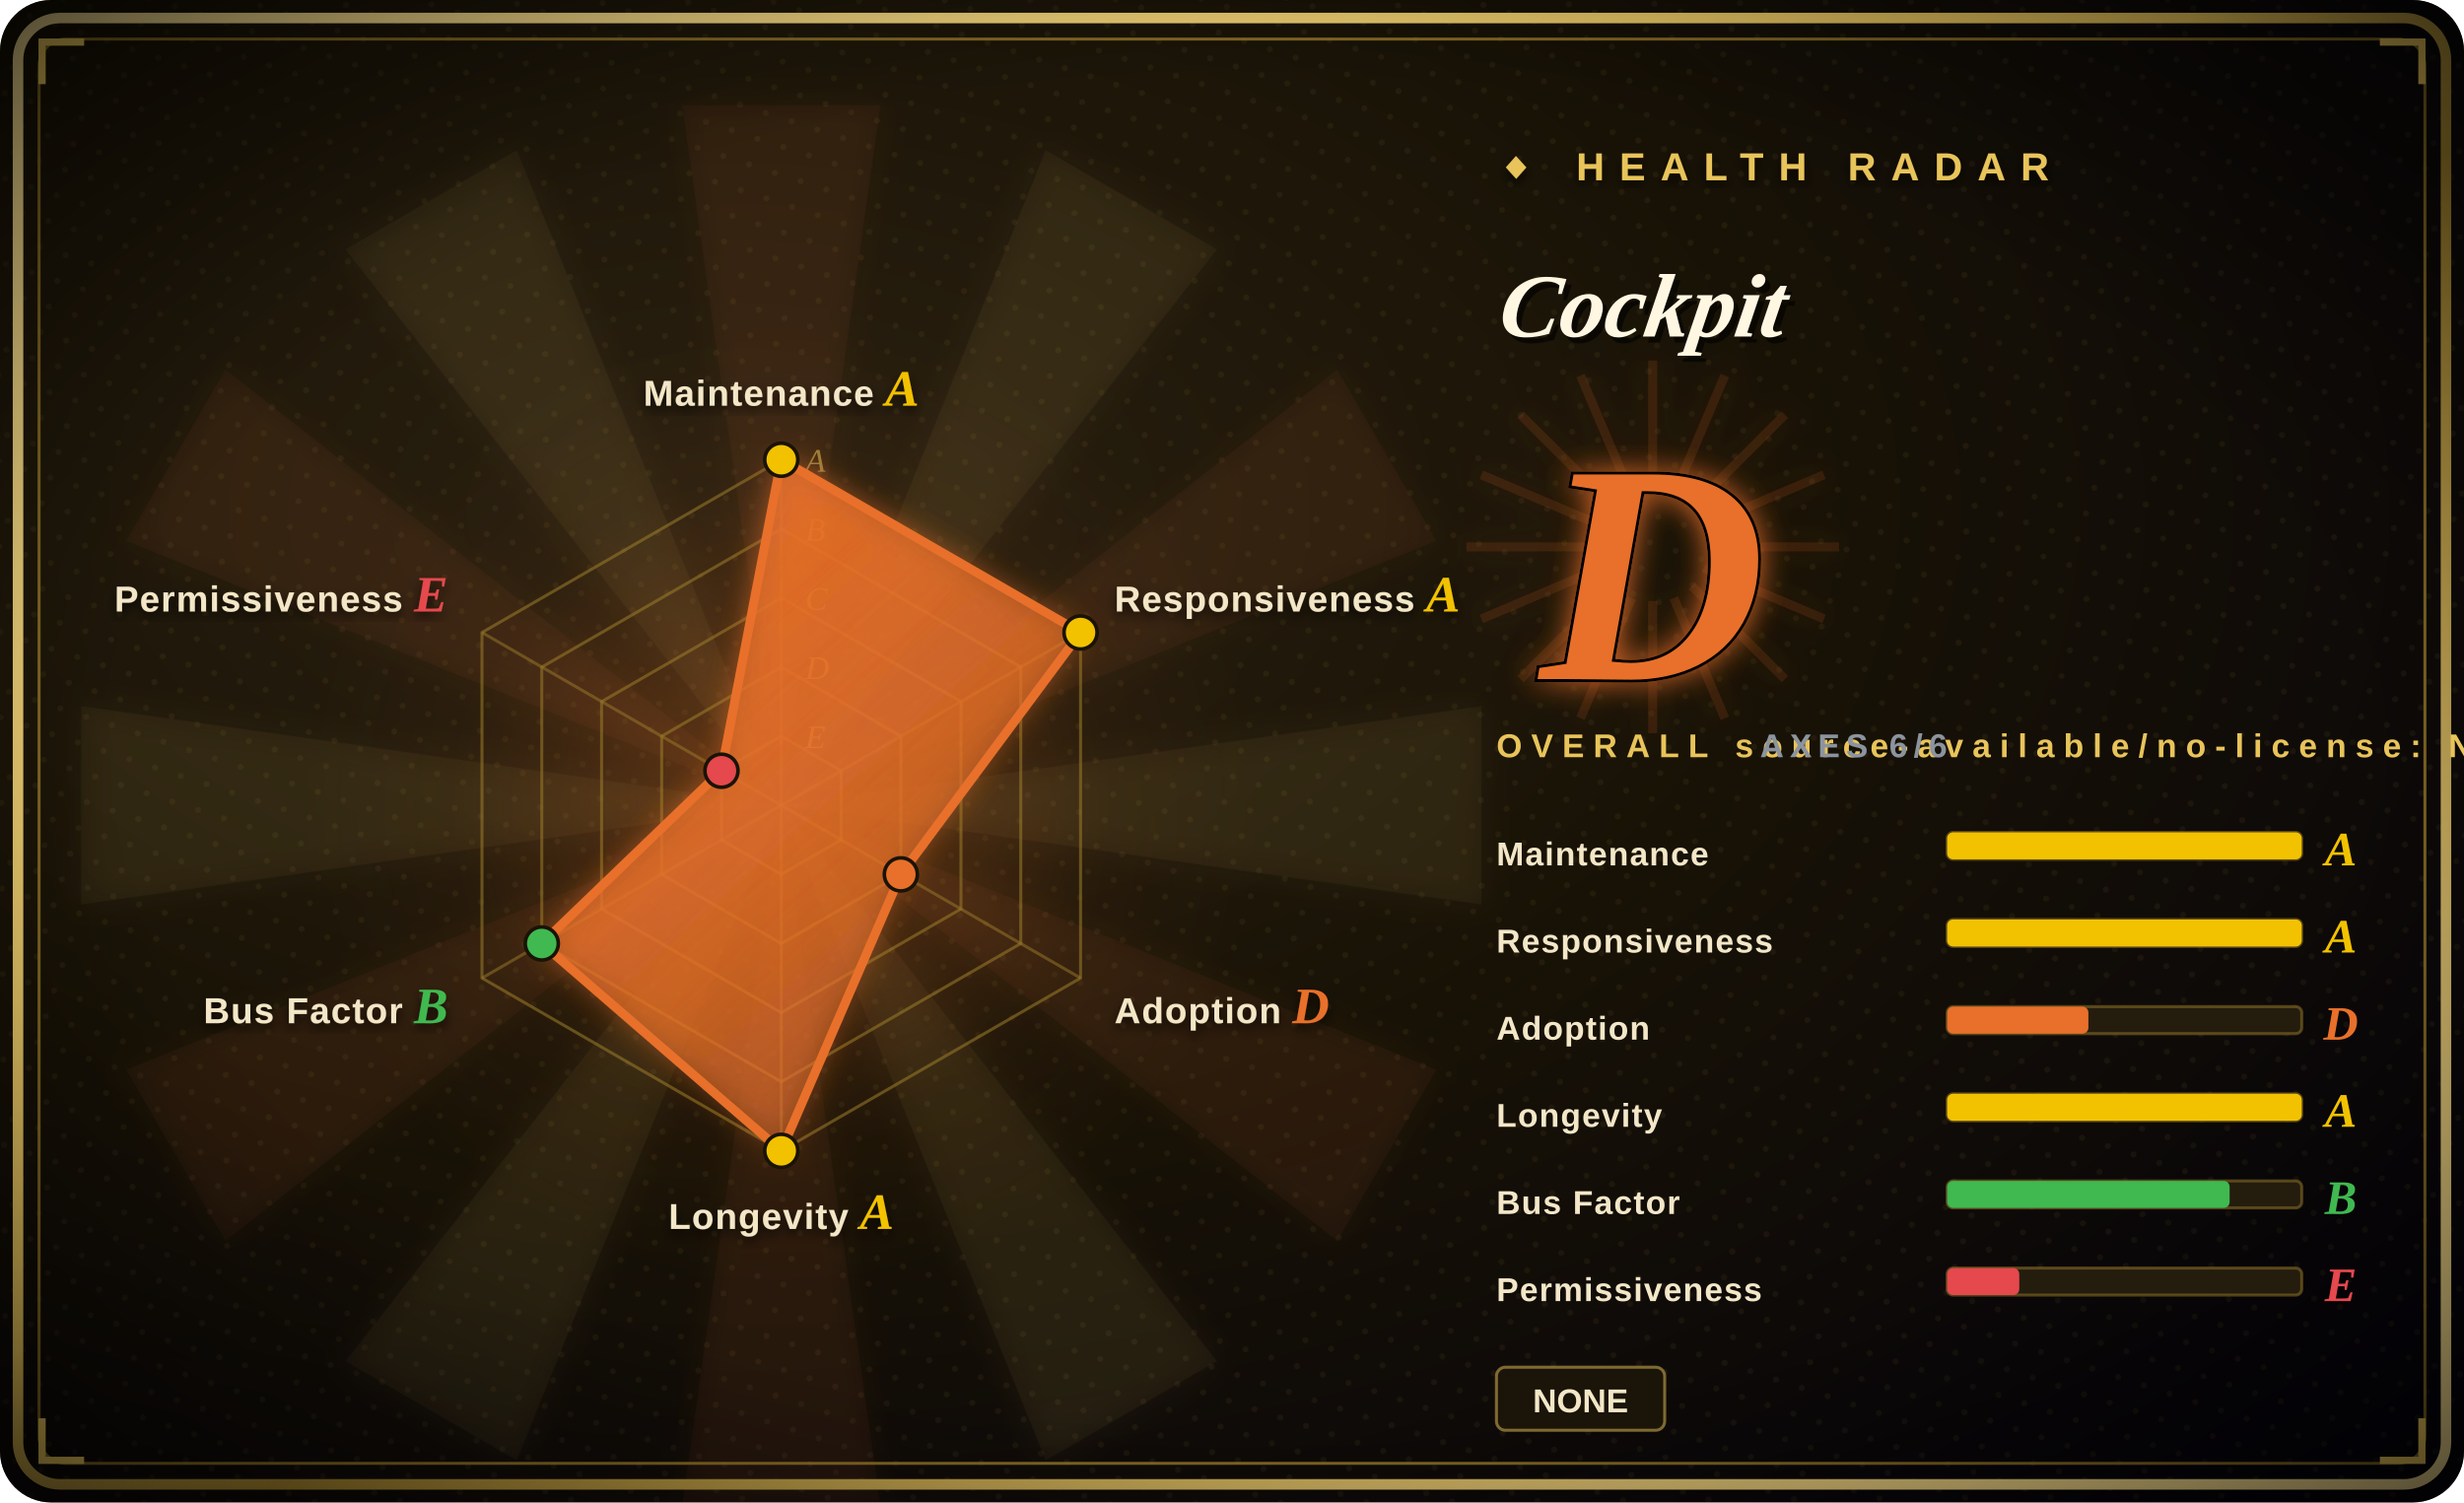
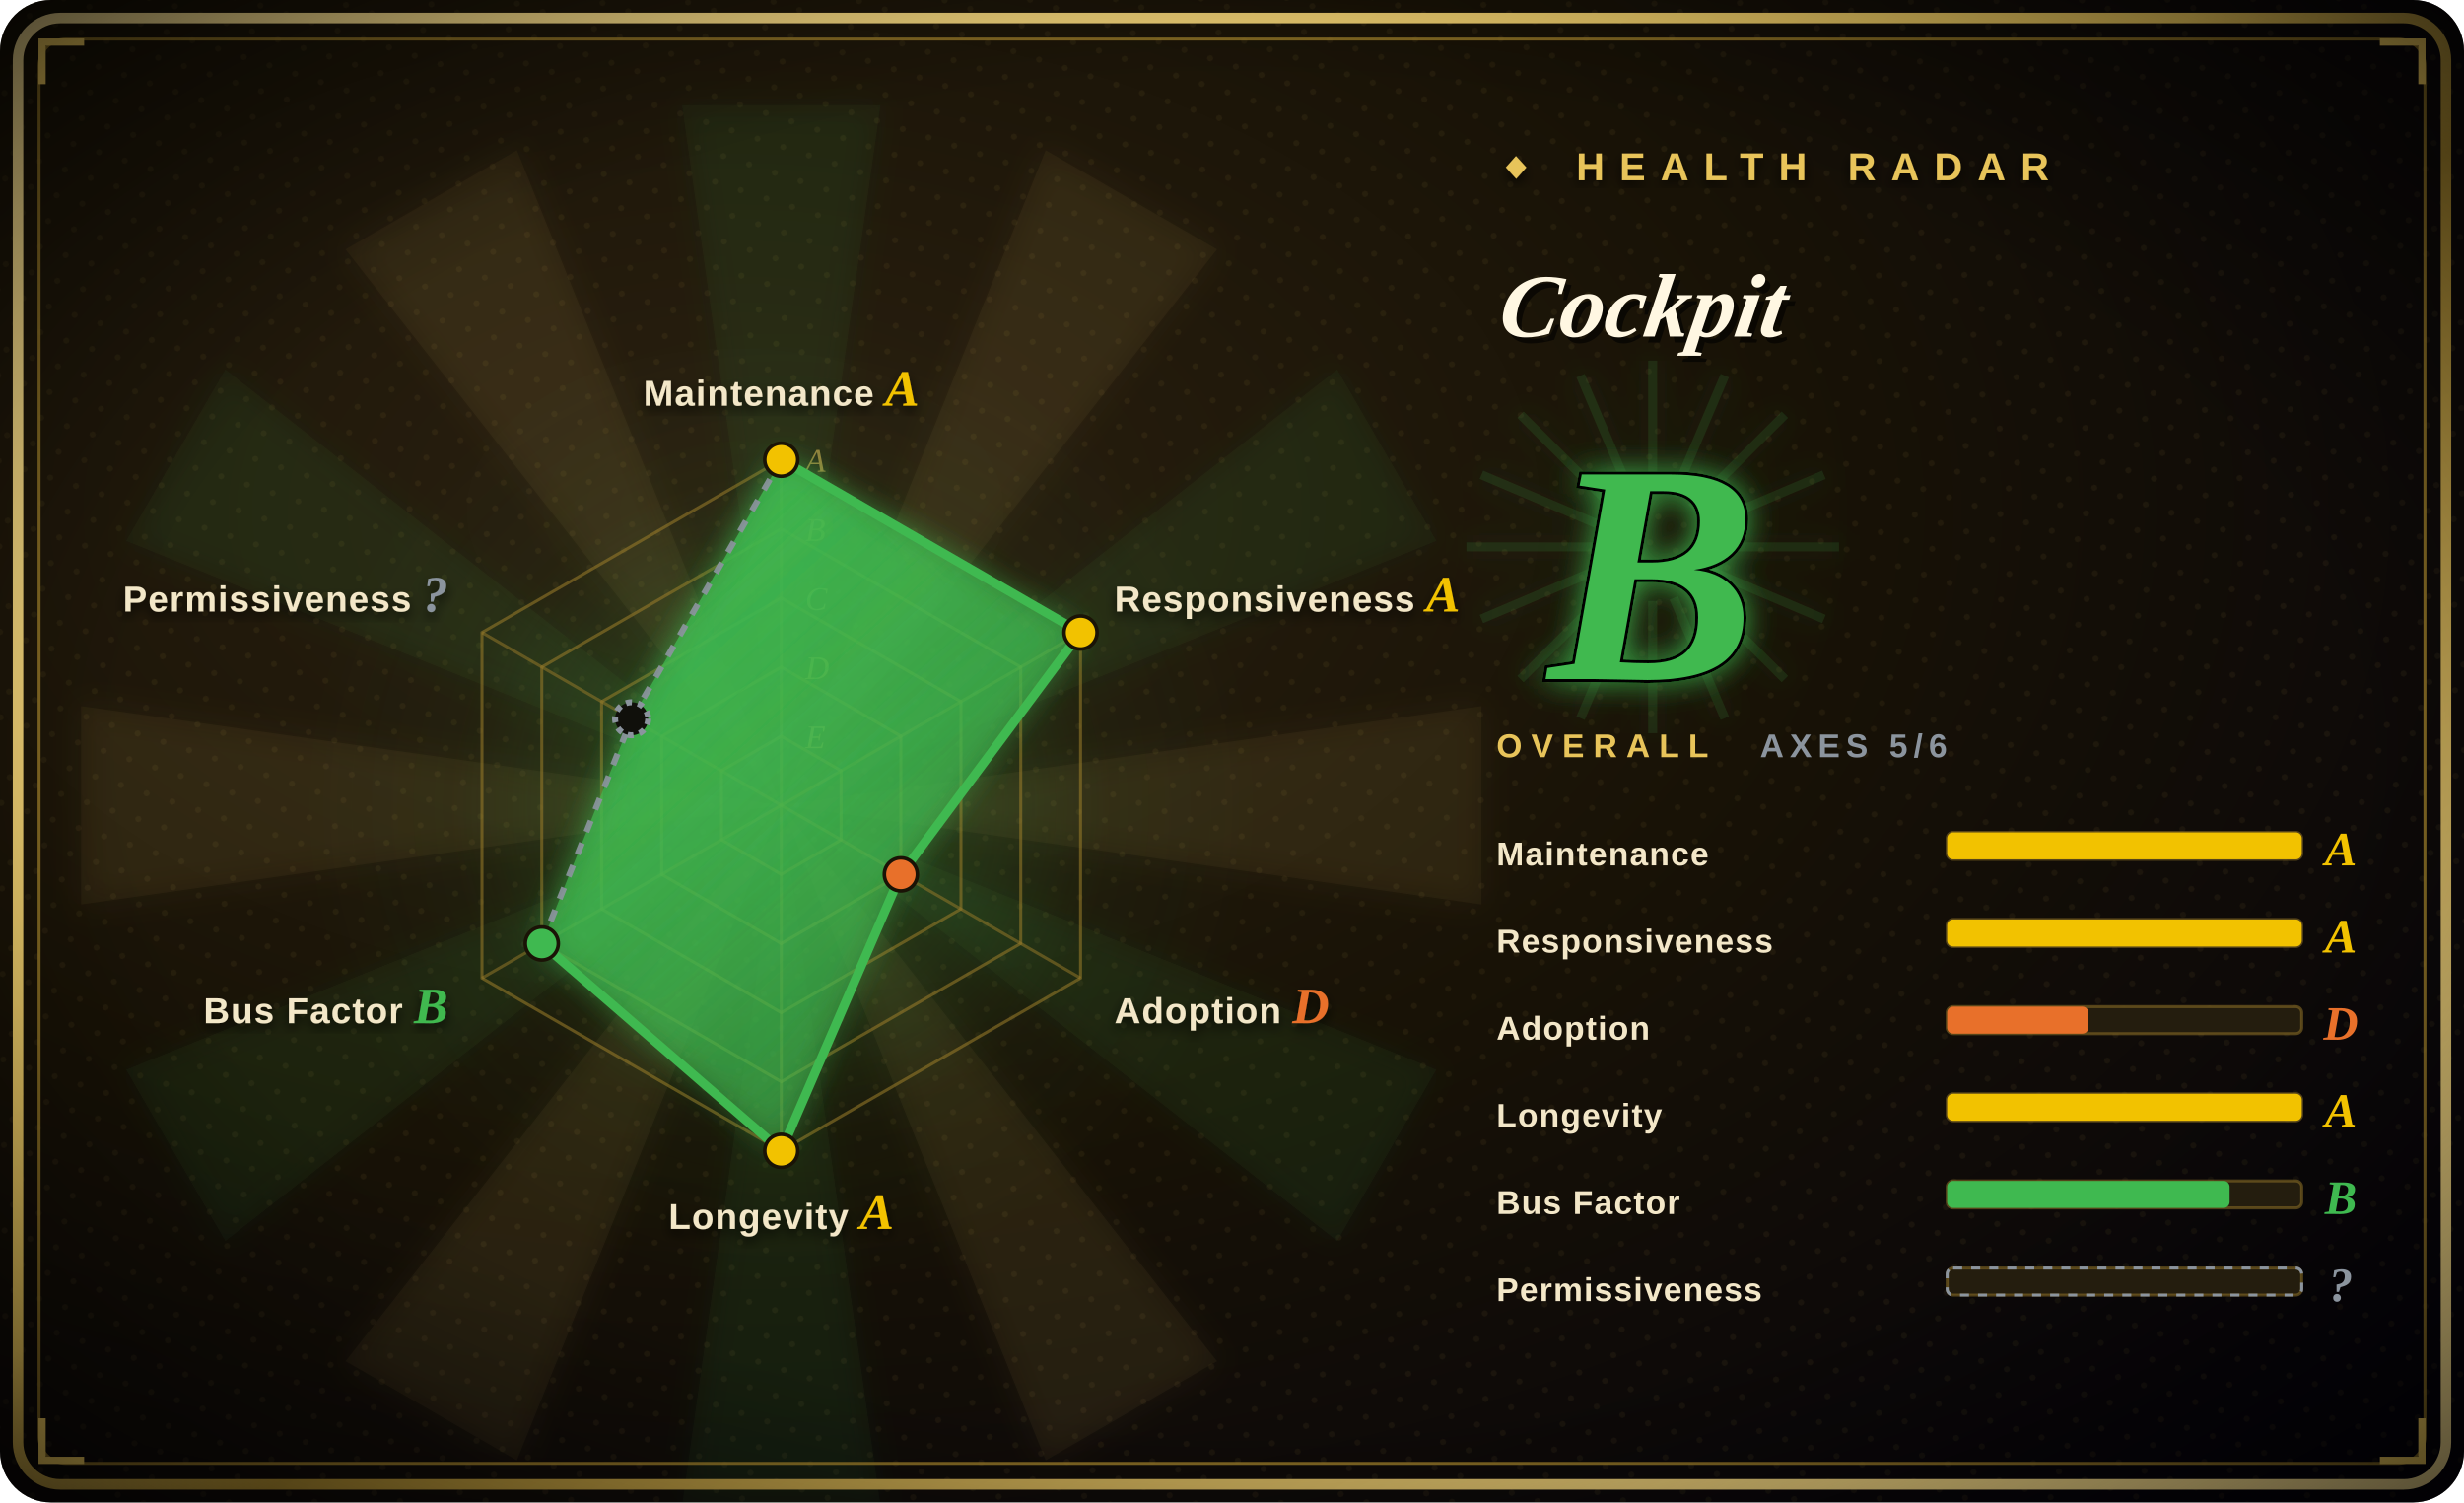
<svg xmlns="http://www.w3.org/2000/svg" width="820" height="500" viewBox="0 0 820 500">
  <defs>
    <radialGradient id="bg" cx="30%" cy="34%" r="90%">
      <stop offset="0%" stop-color="#2a2010" />
      <stop offset="48%" stop-color="#181206" />
      <stop offset="100%" stop-color="#05030a" />
    </radialGradient>
    <radialGradient id="vig" cx="50%" cy="50%" r="72%">
      <stop offset="62%" stop-color="#000000" stop-opacity="0" />
      <stop offset="100%" stop-color="#000000" stop-opacity="0.72" />
    </radialGradient>
    <linearGradient id="frame" x1="0" y1="0" x2="1" y2="1">
      <stop offset="0%" stop-color="#f6dd92" />
      <stop offset="45%" stop-color="#E8C45A" />
      <stop offset="55%" stop-color="#9c7d2a" />
      <stop offset="100%" stop-color="#f6dd92" />
    </linearGradient>
    <linearGradient id="poly" x1="0" y1="0" x2="0.7" y2="1">
-       <stop offset="0%" stop-color="#E8702A" stop-opacity="0.92" />
-       <stop offset="100%" stop-color="#E8702A" stop-opacity="0.34" />
+       <stop offset="0%" stop-color="#3FB950" stop-opacity="0.92" />
+       <stop offset="100%" stop-color="#3FB950" stop-opacity="0.34" />
    </linearGradient>
    <radialGradient id="halo" cx="50%" cy="50%" r="50%">
-       <stop offset="0%" stop-color="#E8702A" stop-opacity="0.34" />
-       <stop offset="68%" stop-color="#E8702A" stop-opacity="0.04" />
-       <stop offset="100%" stop-color="#E8702A" stop-opacity="0" />
+       <stop offset="0%" stop-color="#3FB950" stop-opacity="0.34" />
+       <stop offset="68%" stop-color="#3FB950" stop-opacity="0.04" />
+       <stop offset="100%" stop-color="#3FB950" stop-opacity="0" />
    </radialGradient>
    <filter id="glow" x="-60%" y="-60%" width="220%" height="220%">
      <feGaussianBlur stdDeviation="5" result="b" />
      <feMerge>
        <feMergeNode in="b" />
        <feMergeNode in="SourceGraphic" />
      </feMerge>
    </filter>
    <filter id="soft" x="-30%" y="-30%" width="160%" height="160%">
      <feDropShadow dx="0" dy="2" stdDeviation="2" flood-color="#000" flood-opacity="0.7" />
    </filter>
    <pattern id="halftone" width="9" height="9" patternUnits="userSpaceOnUse" patternTransform="rotate(18)">
      <circle cx="2" cy="2" r="1" fill="#E8C45A" fill-opacity="0.06" />
    </pattern>
  </defs>
  <rect width="820" height="500" rx="17" fill="url(#bg)" />
  <rect width="820" height="500" rx="17" fill="url(#halftone)" />
  <g opacity="0.5" filter="url(#glow)">
    <path d="M260,268 L493,235 L493,301 Z" fill="#E8C45A" fill-opacity="0.10" />
-     <path d="M260,268 L478,356 L445,413 Z" fill="#E8702A" fill-opacity="0.10" />
+     <path d="M260,268 L478,356 L445,413 Z" fill="#3FB950" fill-opacity="0.10" />
    <path d="M260,268 L405,453 L348,486 Z" fill="#E8C45A" fill-opacity="0.10" />
-     <path d="M260,268 L293,501 L227,501 Z" fill="#E8702A" fill-opacity="0.10" />
+     <path d="M260,268 L293,501 L227,501 Z" fill="#3FB950" fill-opacity="0.10" />
    <path d="M260,268 L172,486 L115,453 Z" fill="#E8C45A" fill-opacity="0.10" />
-     <path d="M260,268 L75,413 L42,356 Z" fill="#E8702A" fill-opacity="0.10" />
+     <path d="M260,268 L75,413 L42,356 Z" fill="#3FB950" fill-opacity="0.10" />
    <path d="M260,268 L27,301 L27,235 Z" fill="#E8C45A" fill-opacity="0.10" />
-     <path d="M260,268 L42,180 L75,123 Z" fill="#E8702A" fill-opacity="0.10" />
+     <path d="M260,268 L42,180 L75,123 Z" fill="#3FB950" fill-opacity="0.10" />
    <path d="M260,268 L115,83 L172,50 Z" fill="#E8C45A" fill-opacity="0.10" />
-     <path d="M260,268 L227,35 L293,35 Z" fill="#E8702A" fill-opacity="0.10" />
+     <path d="M260,268 L227,35 L293,35 Z" fill="#3FB950" fill-opacity="0.10" />
    <path d="M260,268 L348,50 L405,83 Z" fill="#E8C45A" fill-opacity="0.10" />
-     <path d="M260,268 L445,123 L478,180 Z" fill="#E8702A" fill-opacity="0.10" />
+     <path d="M260,268 L445,123 L478,180 Z" fill="#3FB950" fill-opacity="0.10" />
  </g>
  <circle cx="260" cy="268" r="161" fill="url(#halo)" />
  <rect x="6" y="6" width="808" height="488" rx="14" fill="none" stroke="url(#frame)" stroke-width="3.5" />
  <rect x="13" y="13" width="794" height="474" rx="9" fill="none" stroke="#9c7d2a" stroke-width="1" stroke-opacity="0.8" />
  <path d="M14,28 L14,14 L28,14" fill="none" stroke="#E8C45A" stroke-width="2.4" />
  <path d="M806,28 L806,14 L792,14" fill="none" stroke="#E8C45A" stroke-width="2.4" />
  <path d="M14,472 L14,486 L28,486" fill="none" stroke="#E8C45A" stroke-width="2.4" />
  <path d="M806,472 L806,486 L792,486" fill="none" stroke="#E8C45A" stroke-width="2.4" />
  <rect width="820" height="500" rx="17" fill="url(#vig)" />
  <polygon points="260.0,153.0 359.6,210.5 359.6,325.5 260.0,383.0 160.4,325.5 160.4,210.5" fill="none" stroke="#9c7d2a" stroke-opacity="0.55" stroke-width="1" />
  <polygon points="260.0,176.0 339.7,222.0 339.7,314.0 260.0,360.0 180.3,314.0 180.3,222.0" fill="none" stroke="#9c7d2a" stroke-opacity="0.55" stroke-width="1" />
  <polygon points="260.0,199.0 319.8,233.5 319.8,302.5 260.0,337.0 200.2,302.5 200.2,233.5" fill="none" stroke="#9c7d2a" stroke-opacity="0.55" stroke-width="1" />
  <polygon points="260.0,222.0 299.8,245.0 299.8,291.0 260.0,314.0 220.2,291.0 220.2,245.0" fill="none" stroke="#9c7d2a" stroke-opacity="0.55" stroke-width="1" />
  <polygon points="260.0,245.0 279.9,256.5 279.9,279.5 260.0,291.0 240.1,279.5 240.1,256.5" fill="none" stroke="#9c7d2a" stroke-opacity="0.55" stroke-width="1" />
  <line x1="260" y1="268" x2="260.0" y2="153.0" stroke="#9c7d2a" stroke-opacity="0.5" stroke-width="1" />
  <line x1="260" y1="268" x2="359.6" y2="210.5" stroke="#9c7d2a" stroke-opacity="0.5" stroke-width="1" />
  <line x1="260" y1="268" x2="359.6" y2="325.5" stroke="#9c7d2a" stroke-opacity="0.5" stroke-width="1" />
  <line x1="260" y1="268" x2="260.0" y2="383.0" stroke="#9c7d2a" stroke-opacity="0.5" stroke-width="1" />
  <line x1="260" y1="268" x2="160.4" y2="325.5" stroke="#9c7d2a" stroke-opacity="0.5" stroke-width="1" />
  <line x1="260" y1="268" x2="160.4" y2="210.5" stroke="#9c7d2a" stroke-opacity="0.5" stroke-width="1" />
  <text x="268" y="157.0" font-size="11" font-style="italic" fill="#E8C45A" fill-opacity="0.55" font-family="'Georgia','Times New Roman',serif">A</text>
  <text x="268" y="180.0" font-size="11" font-style="italic" fill="#E8C45A" fill-opacity="0.55" font-family="'Georgia','Times New Roman',serif">B</text>
  <text x="268" y="203.0" font-size="11" font-style="italic" fill="#E8C45A" fill-opacity="0.55" font-family="'Georgia','Times New Roman',serif">C</text>
  <text x="268" y="226.0" font-size="11" font-style="italic" fill="#E8C45A" fill-opacity="0.55" font-family="'Georgia','Times New Roman',serif">D</text>
  <text x="268" y="249.0" font-size="11" font-style="italic" fill="#E8C45A" fill-opacity="0.55" font-family="'Georgia','Times New Roman',serif">E</text>
-   <polygon points="260.0,153.0 359.6,210.5 299.8,291.0 260.0,383.0 180.3,314.0 240.1,256.5" fill="url(#poly)" filter="url(#glow)" />
-   <line x1="260.0" y1="153.0" x2="359.6" y2="210.5" stroke="#E8702A" stroke-width="3" />
-   <line x1="359.6" y1="210.5" x2="299.8" y2="291.0" stroke="#E8702A" stroke-width="3" />
-   <line x1="299.8" y1="291.0" x2="260.0" y2="383.0" stroke="#E8702A" stroke-width="3" />
-   <line x1="260.0" y1="383.0" x2="180.3" y2="314.0" stroke="#E8702A" stroke-width="3" />
-   <line x1="180.3" y1="314.0" x2="240.1" y2="256.5" stroke="#E8702A" stroke-width="3" />
-   <line x1="240.1" y1="256.5" x2="260.0" y2="153.0" stroke="#E8702A" stroke-width="3" />
+   <polygon points="260.0,153.0 359.6,210.5 299.8,291.0 260.0,383.0 180.3,314.0 210.2,239.2" fill="url(#poly)" filter="url(#glow)" />
+   <line x1="260.0" y1="153.0" x2="359.6" y2="210.5" stroke="#3FB950" stroke-width="3" />
+   <line x1="359.6" y1="210.5" x2="299.8" y2="291.0" stroke="#3FB950" stroke-width="3" />
+   <line x1="299.8" y1="291.0" x2="260.0" y2="383.0" stroke="#3FB950" stroke-width="3" />
+   <line x1="260.0" y1="383.0" x2="180.3" y2="314.0" stroke="#3FB950" stroke-width="3" />
+   <line x1="180.3" y1="314.0" x2="210.2" y2="239.2" stroke="#8B949E" stroke-width="2" stroke-dasharray="4 4" stroke-opacity="0.92" />
+   <line x1="210.2" y1="239.2" x2="260.0" y2="153.0" stroke="#8B949E" stroke-width="2" stroke-dasharray="4 4" stroke-opacity="0.92" />
  <circle cx="260.0" cy="153.0" r="5.5" fill="#F2C200" stroke="#1a1306" stroke-width="1.2" />
  <circle cx="359.6" cy="210.5" r="5.5" fill="#F2C200" stroke="#1a1306" stroke-width="1.2" />
  <circle cx="299.8" cy="291.0" r="5.5" fill="#E8702A" stroke="#1a1306" stroke-width="1.2" />
  <circle cx="260.0" cy="383.0" r="5.5" fill="#F2C200" stroke="#1a1306" stroke-width="1.2" />
  <circle cx="180.3" cy="314.0" r="5.5" fill="#3FB950" stroke="#1a1306" stroke-width="1.2" />
-   <circle cx="240.1" cy="256.5" r="5.5" fill="#E5484D" stroke="#1a1306" stroke-width="1.2" />
+   <circle cx="210.2" cy="239.2" r="5.5" fill="#10100b" stroke="#8B949E" stroke-width="2" stroke-dasharray="2 2" />
  <text x="260.0" y="135.0" font-size="12" font-weight="900" fill="#f3e7c8" text-anchor="middle" font-family="'Arial Black','Helvetica Neue',Arial,sans-serif" letter-spacing="0.4" filter="url(#soft)">Maintenance <tspan fill="#F2C200" font-family="'Georgia','Times New Roman',serif" font-style="italic" font-size="17">A</tspan>
  </text>
  <text x="370.9" y="203.5" font-size="12" font-weight="900" fill="#f3e7c8" text-anchor="start" font-family="'Arial Black','Helvetica Neue',Arial,sans-serif" letter-spacing="0.4" filter="url(#soft)">Responsiveness <tspan fill="#F2C200" font-family="'Georgia','Times New Roman',serif" font-style="italic" font-size="17">A</tspan>
  </text>
  <text x="370.9" y="340.5" font-size="12" font-weight="900" fill="#f3e7c8" text-anchor="start" font-family="'Arial Black','Helvetica Neue',Arial,sans-serif" letter-spacing="0.4" filter="url(#soft)">Adoption <tspan fill="#E8702A" font-family="'Georgia','Times New Roman',serif" font-style="italic" font-size="17">D</tspan>
  </text>
  <text x="260.0" y="409.0" font-size="12" font-weight="900" fill="#f3e7c8" text-anchor="middle" font-family="'Arial Black','Helvetica Neue',Arial,sans-serif" letter-spacing="0.4" filter="url(#soft)">Longevity <tspan fill="#F2C200" font-family="'Georgia','Times New Roman',serif" font-style="italic" font-size="17">A</tspan>
  </text>
  <text x="149.1" y="340.5" font-size="12" font-weight="900" fill="#f3e7c8" text-anchor="end" font-family="'Arial Black','Helvetica Neue',Arial,sans-serif" letter-spacing="0.4" filter="url(#soft)">Bus Factor <tspan fill="#3FB950" font-family="'Georgia','Times New Roman',serif" font-style="italic" font-size="17">B</tspan>
  </text>
-   <text x="149.1" y="203.5" font-size="12" font-weight="900" fill="#f3e7c8" text-anchor="end" font-family="'Arial Black','Helvetica Neue',Arial,sans-serif" letter-spacing="0.4" filter="url(#soft)">Permissiveness <tspan fill="#E5484D" font-family="'Georgia','Times New Roman',serif" font-style="italic" font-size="17">E</tspan>
+   <text x="149.1" y="203.5" font-size="12" font-weight="900" fill="#f3e7c8" text-anchor="end" font-family="'Arial Black','Helvetica Neue',Arial,sans-serif" letter-spacing="0.4" filter="url(#soft)">Permissiveness <tspan fill="#8B949E" font-family="'Georgia','Times New Roman',serif" font-style="italic" font-size="17">?</tspan>
  </text>
  <text x="498" y="60" font-size="13" letter-spacing="5" fill="#E8C45A" font-weight="900" font-family="'Arial Black','Helvetica Neue',Arial,sans-serif" filter="url(#soft)">◆ HEALTH RADAR</text>
  <g transform="translate(498,112) skewX(-9)">
    <text x="2" y="2" font-size="30" font-weight="900" font-style="italic" fill="#000" fill-opacity="0.6" font-family="'Georgia','Times New Roman',serif">Cockpit</text>
    <text x="0" y="0" font-size="30" font-weight="900" font-style="italic" fill="#fff7e2" font-family="'Georgia','Times New Roman',serif">Cockpit</text>
  </g>
  <line x1="498" y1="124" x2="648" y2="124" stroke="url(#frame)" stroke-width="2" />
  <g opacity="0.85" filter="url(#glow)">
-     <line x1="568" y1="182" x2="612" y2="182" stroke="#E8702A" stroke-opacity="0.16" stroke-width="3" />
-     <line x1="567" y1="189" x2="607" y2="206" stroke="#E8702A" stroke-opacity="0.16" stroke-width="3" />
-     <line x1="563" y1="195" x2="594" y2="226" stroke="#E8702A" stroke-opacity="0.16" stroke-width="3" />
-     <line x1="557" y1="199" x2="574" y2="239" stroke="#E8702A" stroke-opacity="0.16" stroke-width="3" />
-     <line x1="550" y1="200" x2="550" y2="244" stroke="#E8702A" stroke-opacity="0.16" stroke-width="3" />
-     <line x1="543" y1="199" x2="526" y2="239" stroke="#E8702A" stroke-opacity="0.16" stroke-width="3" />
-     <line x1="537" y1="195" x2="506" y2="226" stroke="#E8702A" stroke-opacity="0.16" stroke-width="3" />
-     <line x1="533" y1="189" x2="493" y2="206" stroke="#E8702A" stroke-opacity="0.16" stroke-width="3" />
-     <line x1="532" y1="182" x2="488" y2="182" stroke="#E8702A" stroke-opacity="0.16" stroke-width="3" />
-     <line x1="533" y1="175" x2="493" y2="158" stroke="#E8702A" stroke-opacity="0.16" stroke-width="3" />
-     <line x1="537" y1="169" x2="506" y2="138" stroke="#E8702A" stroke-opacity="0.16" stroke-width="3" />
-     <line x1="543" y1="165" x2="526" y2="125" stroke="#E8702A" stroke-opacity="0.16" stroke-width="3" />
-     <line x1="550" y1="164" x2="550" y2="120" stroke="#E8702A" stroke-opacity="0.16" stroke-width="3" />
-     <line x1="557" y1="165" x2="574" y2="125" stroke="#E8702A" stroke-opacity="0.16" stroke-width="3" />
-     <line x1="563" y1="169" x2="594" y2="138" stroke="#E8702A" stroke-opacity="0.16" stroke-width="3" />
-     <line x1="567" y1="175" x2="607" y2="158" stroke="#E8702A" stroke-opacity="0.16" stroke-width="3" />
+     <line x1="568" y1="182" x2="612" y2="182" stroke="#3FB950" stroke-opacity="0.16" stroke-width="3" />
+     <line x1="567" y1="189" x2="607" y2="206" stroke="#3FB950" stroke-opacity="0.16" stroke-width="3" />
+     <line x1="563" y1="195" x2="594" y2="226" stroke="#3FB950" stroke-opacity="0.16" stroke-width="3" />
+     <line x1="557" y1="199" x2="574" y2="239" stroke="#3FB950" stroke-opacity="0.16" stroke-width="3" />
+     <line x1="550" y1="200" x2="550" y2="244" stroke="#3FB950" stroke-opacity="0.16" stroke-width="3" />
+     <line x1="543" y1="199" x2="526" y2="239" stroke="#3FB950" stroke-opacity="0.16" stroke-width="3" />
+     <line x1="537" y1="195" x2="506" y2="226" stroke="#3FB950" stroke-opacity="0.16" stroke-width="3" />
+     <line x1="533" y1="189" x2="493" y2="206" stroke="#3FB950" stroke-opacity="0.16" stroke-width="3" />
+     <line x1="532" y1="182" x2="488" y2="182" stroke="#3FB950" stroke-opacity="0.16" stroke-width="3" />
+     <line x1="533" y1="175" x2="493" y2="158" stroke="#3FB950" stroke-opacity="0.16" stroke-width="3" />
+     <line x1="537" y1="169" x2="506" y2="138" stroke="#3FB950" stroke-opacity="0.16" stroke-width="3" />
+     <line x1="543" y1="165" x2="526" y2="125" stroke="#3FB950" stroke-opacity="0.16" stroke-width="3" />
+     <line x1="550" y1="164" x2="550" y2="120" stroke="#3FB950" stroke-opacity="0.16" stroke-width="3" />
+     <line x1="557" y1="165" x2="574" y2="125" stroke="#3FB950" stroke-opacity="0.16" stroke-width="3" />
+     <line x1="563" y1="169" x2="594" y2="138" stroke="#3FB950" stroke-opacity="0.16" stroke-width="3" />
+     <line x1="567" y1="175" x2="607" y2="158" stroke="#3FB950" stroke-opacity="0.16" stroke-width="3" />
  </g>
-   <text x="550" y="226" font-size="104" font-weight="900" font-style="italic" text-anchor="middle" fill="#E8702A" stroke="#000" stroke-width="2" paint-order="stroke" font-family="'Georgia','Times New Roman',serif" filter="url(#glow)">D</text>
-   <text x="498" y="252" font-size="11" letter-spacing="3" fill="#E8C45A" font-family="'Arial Black','Helvetica Neue',Arial,sans-serif" font-weight="900">OVERALL   source-available/no-license: NONE</text>
-   <text x="648" y="252" font-size="11" letter-spacing="2" fill="#8B949E" font-family="'Arial Black','Helvetica Neue',Arial,sans-serif" font-weight="900" text-anchor="end">AXES 6/6</text>
+   <text x="550" y="226" font-size="104" font-weight="900" font-style="italic" text-anchor="middle" fill="#3FB950" stroke="#000" stroke-width="2" paint-order="stroke" font-family="'Georgia','Times New Roman',serif" filter="url(#glow)">B</text>
+   <text x="498" y="252" font-size="11" letter-spacing="3" fill="#E8C45A" font-family="'Arial Black','Helvetica Neue',Arial,sans-serif" font-weight="900">OVERALL</text>
+   <text x="648" y="252" font-size="11" letter-spacing="2" fill="#8B949E" font-family="'Arial Black','Helvetica Neue',Arial,sans-serif" font-weight="900" text-anchor="end">AXES 5/6</text>
  <text x="498" y="288" font-size="11" font-weight="900" fill="#f3e7c8" font-family="'Arial Black','Helvetica Neue',Arial,sans-serif" letter-spacing="0.4">Maintenance</text>
  <rect x="648" y="277" width="118" height="9" rx="2" fill="#241d0e" stroke="#9c7d2a" stroke-opacity="0.5" />
  <rect x="648" y="277" width="118" height="9" rx="2" fill="#F2C200" />
  <text x="779" y="288" font-size="16" font-weight="900" font-style="italic" fill="#F2C200" font-family="'Georgia','Times New Roman',serif" text-anchor="middle">A</text>
  <text x="498" y="317" font-size="11" font-weight="900" fill="#f3e7c8" font-family="'Arial Black','Helvetica Neue',Arial,sans-serif" letter-spacing="0.4">Responsiveness</text>
  <rect x="648" y="306" width="118" height="9" rx="2" fill="#241d0e" stroke="#9c7d2a" stroke-opacity="0.5" />
  <rect x="648" y="306" width="118" height="9" rx="2" fill="#F2C200" />
  <text x="779" y="317" font-size="16" font-weight="900" font-style="italic" fill="#F2C200" font-family="'Georgia','Times New Roman',serif" text-anchor="middle">A</text>
  <text x="498" y="346" font-size="11" font-weight="900" fill="#f3e7c8" font-family="'Arial Black','Helvetica Neue',Arial,sans-serif" letter-spacing="0.4">Adoption</text>
  <rect x="648" y="335" width="118" height="9" rx="2" fill="#241d0e" stroke="#9c7d2a" stroke-opacity="0.5" />
  <rect x="648" y="335" width="47" height="9" rx="2" fill="#E8702A" />
  <text x="779" y="346" font-size="16" font-weight="900" font-style="italic" fill="#E8702A" font-family="'Georgia','Times New Roman',serif" text-anchor="middle">D</text>
  <text x="498" y="375" font-size="11" font-weight="900" fill="#f3e7c8" font-family="'Arial Black','Helvetica Neue',Arial,sans-serif" letter-spacing="0.4">Longevity</text>
  <rect x="648" y="364" width="118" height="9" rx="2" fill="#241d0e" stroke="#9c7d2a" stroke-opacity="0.5" />
  <rect x="648" y="364" width="118" height="9" rx="2" fill="#F2C200" />
  <text x="779" y="375" font-size="16" font-weight="900" font-style="italic" fill="#F2C200" font-family="'Georgia','Times New Roman',serif" text-anchor="middle">A</text>
  <text x="498" y="404" font-size="11" font-weight="900" fill="#f3e7c8" font-family="'Arial Black','Helvetica Neue',Arial,sans-serif" letter-spacing="0.4">Bus Factor</text>
  <rect x="648" y="393" width="118" height="9" rx="2" fill="#241d0e" stroke="#9c7d2a" stroke-opacity="0.5" />
  <rect x="648" y="393" width="94" height="9" rx="2" fill="#3FB950" />
  <text x="779" y="404" font-size="16" font-weight="900" font-style="italic" fill="#3FB950" font-family="'Georgia','Times New Roman',serif" text-anchor="middle">B</text>
  <text x="498" y="433" font-size="11" font-weight="900" fill="#f3e7c8" font-family="'Arial Black','Helvetica Neue',Arial,sans-serif" letter-spacing="0.4">Permissiveness</text>
  <rect x="648" y="422" width="118" height="9" rx="2" fill="#241d0e" stroke="#9c7d2a" stroke-opacity="0.5" />
-   <rect x="648" y="422" width="24" height="9" rx="2" fill="#E5484D" />
-   <text x="779" y="433" font-size="16" font-weight="900" font-style="italic" fill="#E5484D" font-family="'Georgia','Times New Roman',serif" text-anchor="middle">E</text>
-   <rect x="498" y="455" width="56" height="21" rx="3" fill="#1b1408" stroke="#E8C45A" stroke-opacity="0.5" />
-   <text x="526.0" y="470" font-size="11" font-weight="700" fill="#f3e7c8" text-anchor="middle" font-family="'Arial Black','Helvetica Neue',Arial,sans-serif">NONE</text>
+   <rect x="648" y="422" width="118" height="9" rx="2" fill="none" stroke="#8B949E" stroke-dasharray="3 3" />
+   <text x="779" y="433" font-size="16" font-weight="900" font-style="italic" fill="#8B949E" font-family="'Georgia','Times New Roman',serif" text-anchor="middle">?</text>
</svg>
